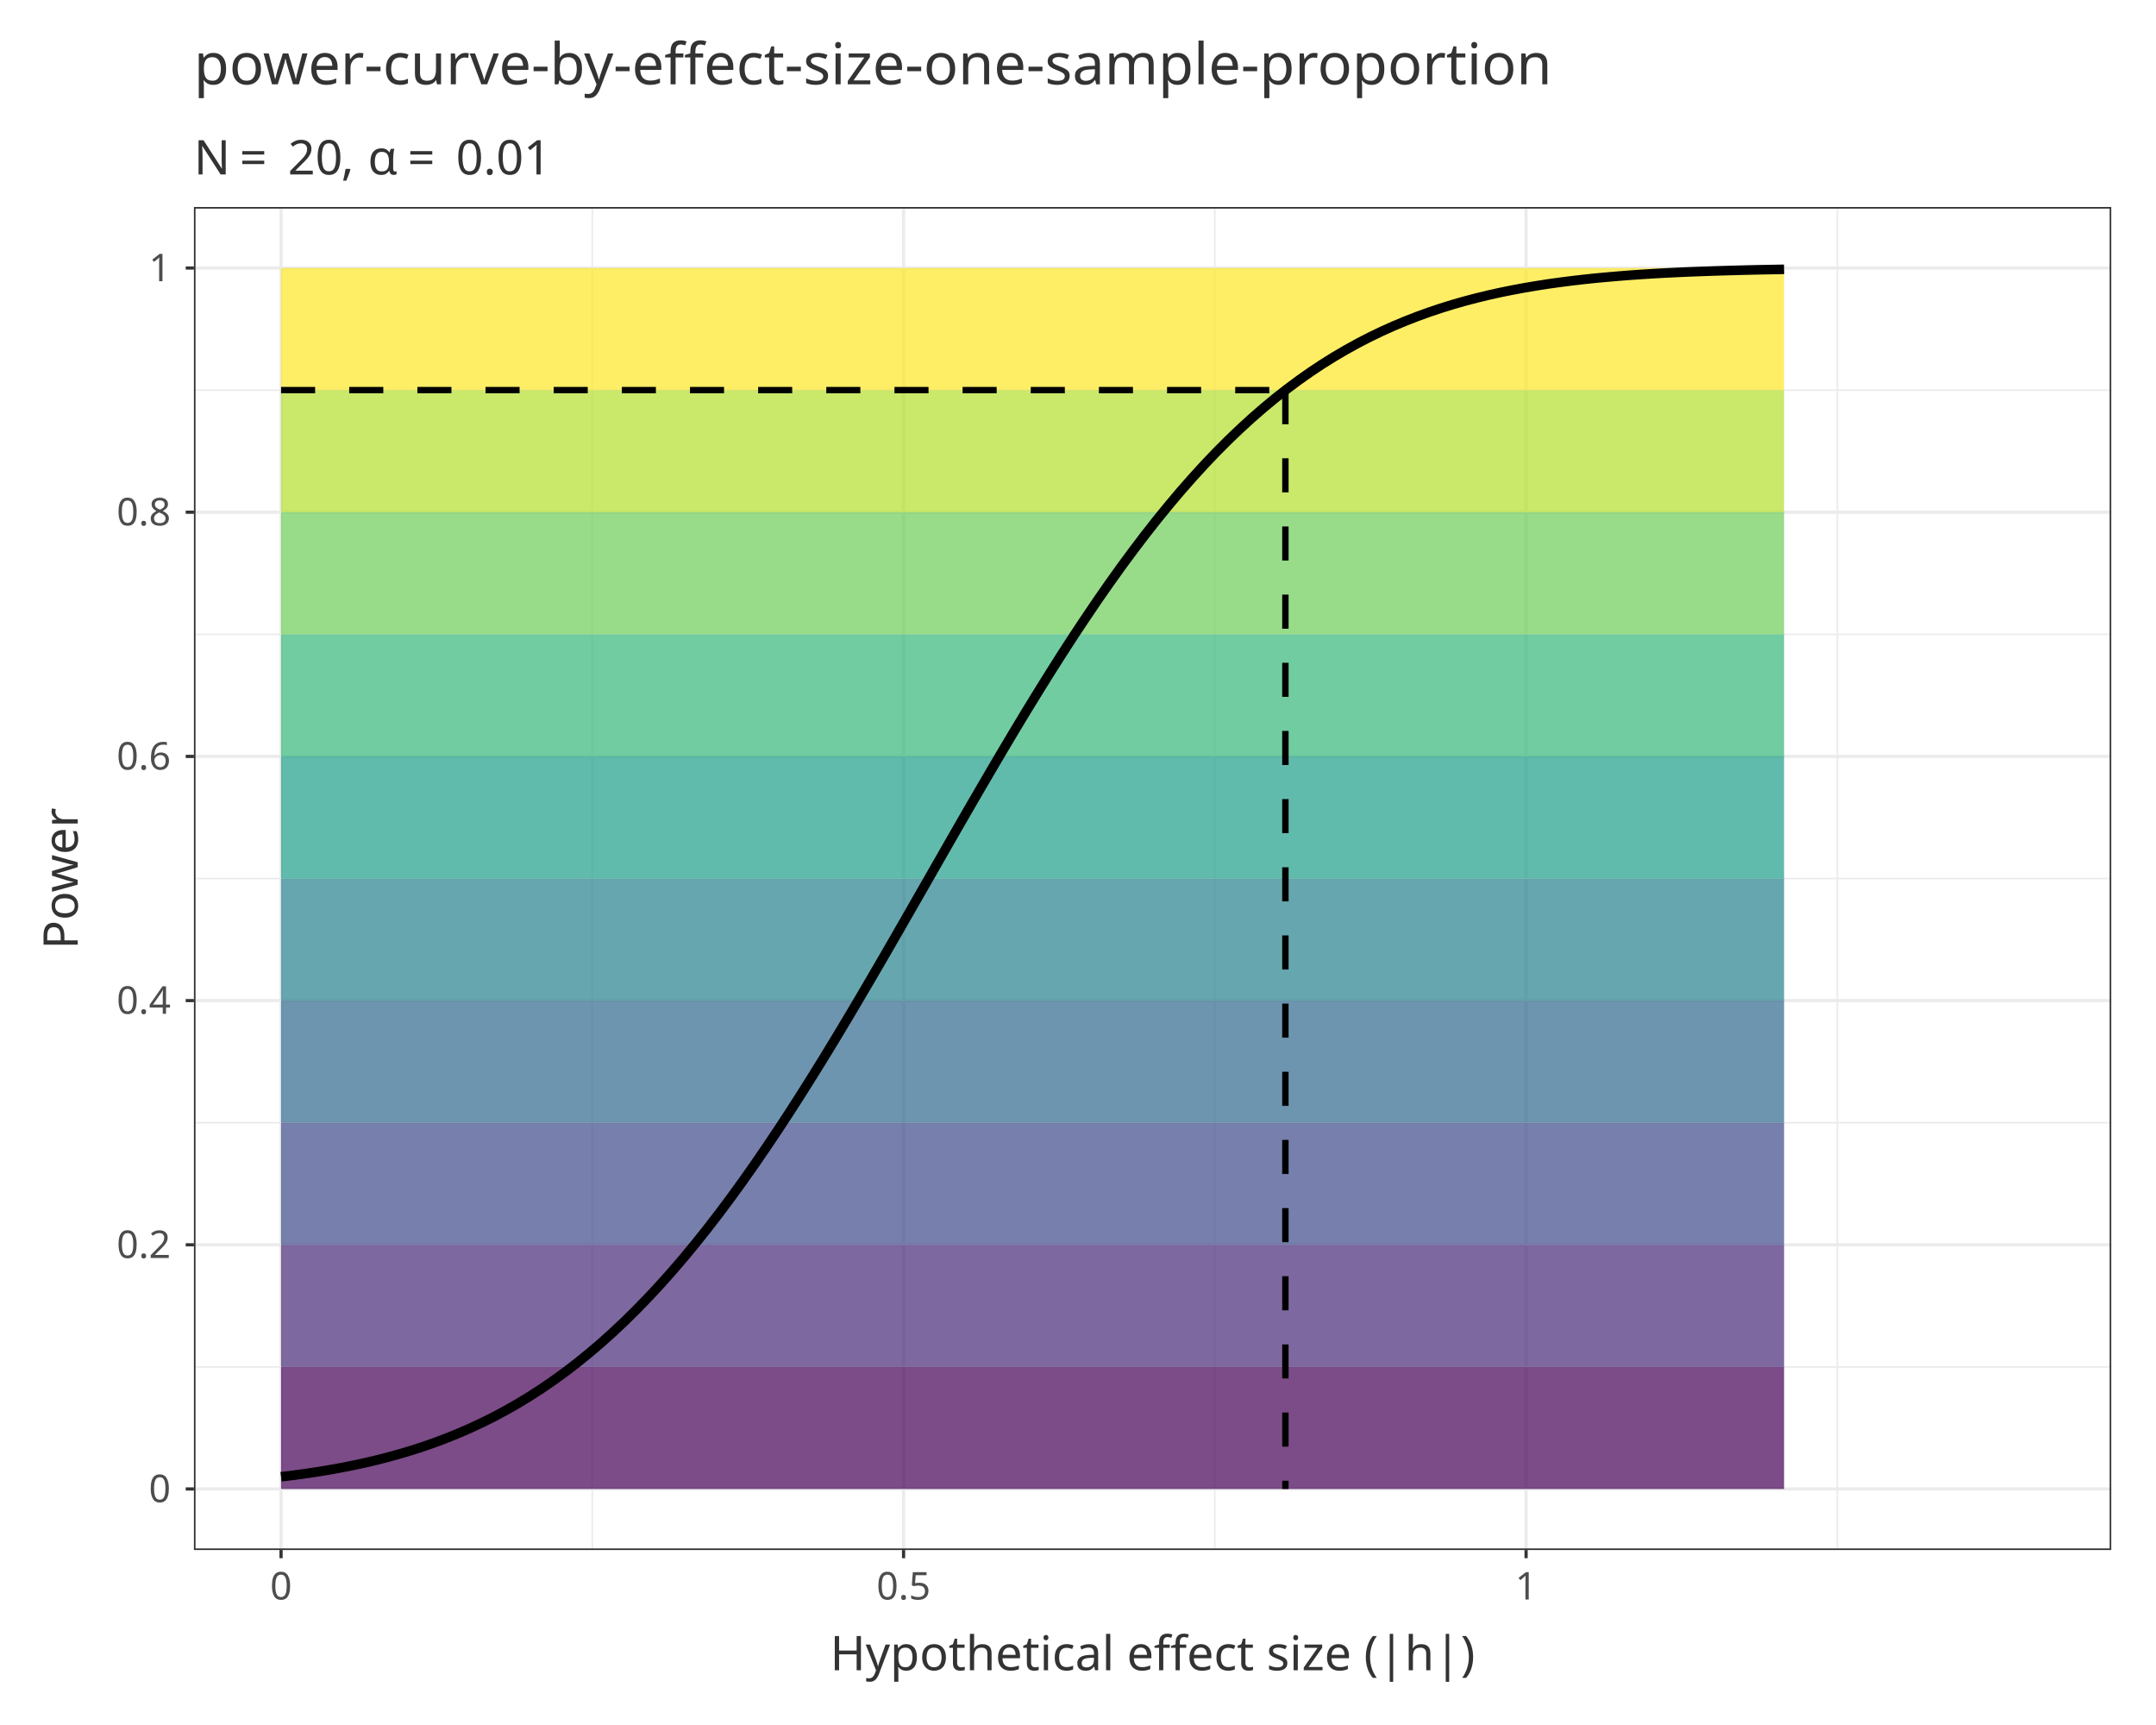
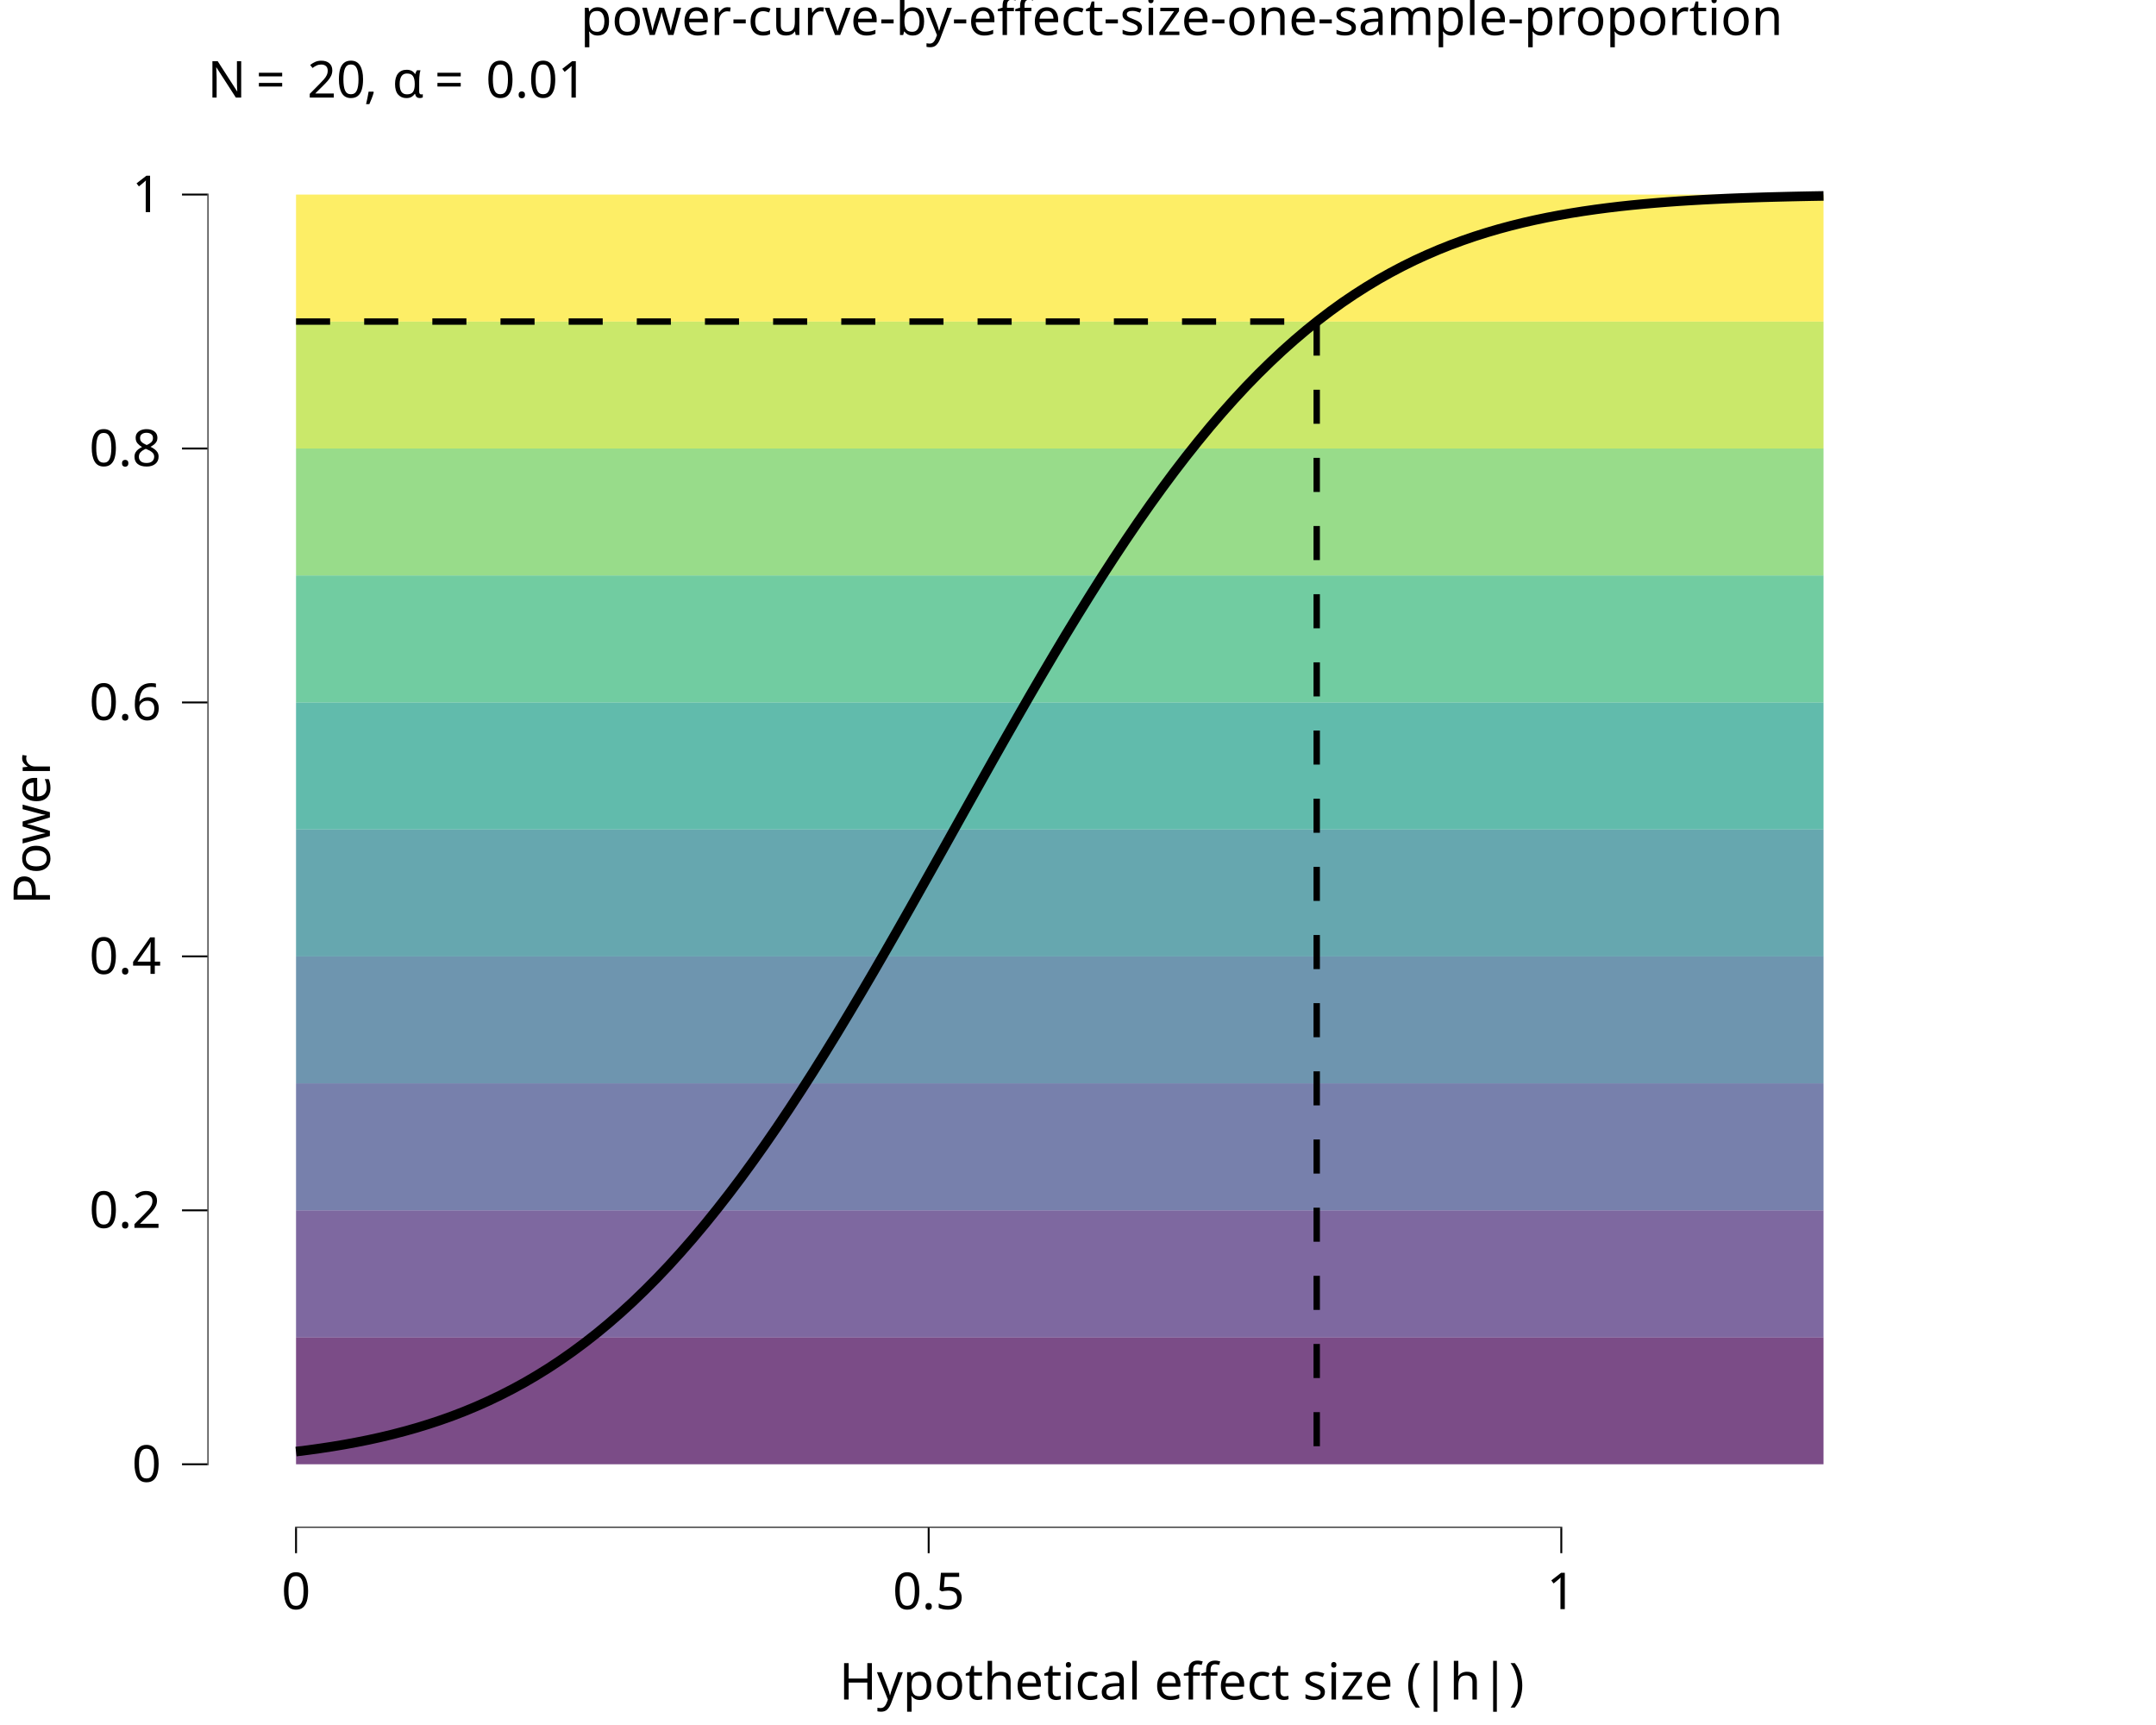
<svg xmlns="http://www.w3.org/2000/svg" class="svglite" data-engine-version="2.0" width="720.00pt" height="576.00pt" viewBox="0 0 720.00 576.00">
  <defs>
    <style type="text/css">
    .svglite line, .svglite polyline, .svglite polygon, .svglite path, .svglite rect, .svglite circle {
      fill: none;
      stroke: #000000;
      stroke-linecap: round;
      stroke-linejoin: round;
      stroke-miterlimit: 10.00;
    }
  </style>
  </defs>
  <rect width="100%" height="100%" style="stroke: none; fill: #FFFFFF;" />
  <defs>
    <clipPath id="cpMC4wMHw3MjAuMDB8MC4wMHw1NzYuMDA=">
      <rect x="0.00" y="0.00" width="720.00" height="576.00" />
    </clipPath>
  </defs>
  <g clip-path="url(#cpMC4wMHw3MjAuMDB8MC4wMHw1NzYuMDA=)">
-     <rect x="0" y="0.00" width="720.00" height="576.00" style="stroke-width: 1.07; stroke: none;" />
+     <rect x="0.00" y="0.00" width="720.00" height="576.00" style="stroke-width: 10.67; stroke: none;" />
  </g>
  <defs>
-     <clipPath id="cpNjQuNzZ8NzA1LjA2fDY5LjEyfDUxNy41Nw==">
-       <rect x="64.76" y="69.12" width="640.30" height="448.46" />
+     <clipPath id="cpNjkuMjh8NzIwLjAwfDQzLjc3fDUxMC4xNA==">
+       <rect x="69.28" y="43.77" width="650.72" height="466.37" />
    </clipPath>
  </defs>
-   <g clip-path="url(#cpNjQuNzZ8NzA1LjA2fDY5LjEyfDUxNy41Nw==)">
-     <rect x="64.76" y="69.12" width="640.30" height="448.46" style="stroke-width: 1.07; stroke: none; fill: #FFFFFF;" />
-     <polyline points="64.76,456.42 705.06,456.42 " style="stroke-width: 0.53; stroke: #EBEBEB; stroke-linecap: butt;" />
-     <polyline points="64.76,374.88 705.06,374.88 " style="stroke-width: 0.53; stroke: #EBEBEB; stroke-linecap: butt;" />
-     <polyline points="64.76,293.35 705.06,293.35 " style="stroke-width: 0.53; stroke: #EBEBEB; stroke-linecap: butt;" />
-     <polyline points="64.76,211.81 705.06,211.81 " style="stroke-width: 0.53; stroke: #EBEBEB; stroke-linecap: butt;" />
-     <polyline points="64.76,130.27 705.06,130.27 " style="stroke-width: 0.53; stroke: #EBEBEB; stroke-linecap: butt;" />
-     <polyline points="197.80,517.57 197.80,69.12 " style="stroke-width: 0.53; stroke: #EBEBEB; stroke-linecap: butt;" />
-     <polyline points="405.69,517.57 405.69,69.12 " style="stroke-width: 0.53; stroke: #EBEBEB; stroke-linecap: butt;" />
-     <polyline points="613.58,517.57 613.58,69.12 " style="stroke-width: 0.53; stroke: #EBEBEB; stroke-linecap: butt;" />
-     <polyline points="64.76,497.19 705.06,497.19 " style="stroke-width: 1.07; stroke: #EBEBEB; stroke-linecap: butt;" />
-     <polyline points="64.76,415.65 705.06,415.65 " style="stroke-width: 1.07; stroke: #EBEBEB; stroke-linecap: butt;" />
-     <polyline points="64.76,334.11 705.06,334.11 " style="stroke-width: 1.07; stroke: #EBEBEB; stroke-linecap: butt;" />
-     <polyline points="64.76,252.58 705.06,252.58 " style="stroke-width: 1.07; stroke: #EBEBEB; stroke-linecap: butt;" />
-     <polyline points="64.76,171.04 705.06,171.04 " style="stroke-width: 1.07; stroke: #EBEBEB; stroke-linecap: butt;" />
-     <polyline points="64.76,89.50 705.06,89.50 " style="stroke-width: 1.07; stroke: #EBEBEB; stroke-linecap: butt;" />
-     <polyline points="93.86,517.57 93.86,69.12 " style="stroke-width: 1.07; stroke: #EBEBEB; stroke-linecap: butt;" />
-     <polyline points="301.75,517.57 301.75,69.12 " style="stroke-width: 1.07; stroke: #EBEBEB; stroke-linecap: butt;" />
-     <polyline points="509.64,517.57 509.64,69.12 " style="stroke-width: 1.07; stroke: #EBEBEB; stroke-linecap: butt;" />
-     <rect x="93.86" y="456.42" width="501.94" height="40.77" style="stroke-width: 1.07; stroke: none; stroke-linecap: butt; stroke-linejoin: miter; fill: #440154; fill-opacity: 0.70;" />
-     <rect x="93.86" y="415.65" width="501.94" height="40.77" style="stroke-width: 1.07; stroke: none; stroke-linecap: butt; stroke-linejoin: miter; fill: #482878; fill-opacity: 0.70;" />
-     <rect x="93.86" y="374.88" width="501.94" height="40.77" style="stroke-width: 1.07; stroke: none; stroke-linecap: butt; stroke-linejoin: miter; fill: #3E4A89; fill-opacity: 0.70;" />
-     <rect x="93.86" y="334.11" width="501.94" height="40.77" style="stroke-width: 1.07; stroke: none; stroke-linecap: butt; stroke-linejoin: miter; fill: #31688E; fill-opacity: 0.70;" />
-     <rect x="93.86" y="293.35" width="501.94" height="40.77" style="stroke-width: 1.07; stroke: none; stroke-linecap: butt; stroke-linejoin: miter; fill: #26828E; fill-opacity: 0.70;" />
-     <rect x="93.86" y="252.58" width="501.94" height="40.77" style="stroke-width: 1.07; stroke: none; stroke-linecap: butt; stroke-linejoin: miter; fill: #1F9E89; fill-opacity: 0.70;" />
-     <rect x="93.86" y="211.81" width="501.94" height="40.77" style="stroke-width: 1.07; stroke: none; stroke-linecap: butt; stroke-linejoin: miter; fill: #35B779; fill-opacity: 0.70;" />
-     <rect x="93.86" y="171.04" width="501.94" height="40.77" style="stroke-width: 1.07; stroke: none; stroke-linecap: butt; stroke-linejoin: miter; fill: #6DCD59; fill-opacity: 0.70;" />
-     <rect x="93.86" y="130.27" width="501.94" height="40.77" style="stroke-width: 1.07; stroke: none; stroke-linecap: butt; stroke-linejoin: miter; fill: #B4DE2C; fill-opacity: 0.70;" />
-     <rect x="93.86" y="89.50" width="501.94" height="40.77" style="stroke-width: 1.07; stroke: none; stroke-linecap: butt; stroke-linejoin: miter; fill: #FDE725; fill-opacity: 0.70;" />
-     <polyline points="93.86,493.11 97.81,492.63 101.76,492.09 105.72,491.50 109.67,490.86 113.62,490.15 117.57,489.38 121.53,488.53 125.48,487.61 129.43,486.60 133.38,485.51 137.33,484.33 141.29,483.05 145.24,481.67 149.19,480.18 153.14,478.58 157.10,476.86 161.05,475.01 165.00,473.04 168.95,470.92 172.91,468.67 176.86,466.27 180.81,463.72 184.76,461.01 188.71,458.15 192.67,455.12 196.62,451.92 200.57,448.56 204.52,445.02 208.48,441.30 212.43,437.41 216.38,433.34 220.33,429.10 224.29,424.67 228.24,420.07 232.19,415.29 236.14,410.34 240.09,405.22 244.05,399.93 248.00,394.48 251.95,388.87 255.90,383.11 259.86,377.21 263.81,371.17 267.76,365.00 271.71,358.71 275.67,352.31 279.62,345.80 283.57,339.21 287.52,332.53 291.47,325.79 295.43,318.98 299.38,312.13 303.33,305.25 307.28,298.35 311.24,291.43 315.19,284.52 319.14,277.63 323.09,270.76 327.05,263.94 331.00,257.17 334.95,250.46 338.90,243.82 342.85,237.28 346.81,230.83 350.76,224.49 354.71,218.26 358.66,212.16 362.62,206.20 366.57,200.37 370.52,194.70 374.47,189.18 378.43,183.82 382.38,178.62 386.33,173.59 390.28,168.74 394.23,164.05 398.19,159.55 402.14,155.22 406.09,151.07 410.04,147.10 414.00,143.31 417.95,139.69 421.90,136.25 425.85,132.98 429.81,129.88 433.76,126.94 437.71,124.16 441.66,121.54 445.61,119.08 449.57,116.76 453.52,114.58 457.47,112.54 461.42,110.64 465.38,108.86 469.33,107.21 473.28,105.67 477.23,104.24 481.18,102.92 485.14,101.69 489.09,100.56 493.04,99.52 496.99,98.56 500.95,97.68 504.90,96.88 508.85,96.14 512.80,95.47 516.76,94.85 520.71,94.30 524.66,93.79 528.61,93.33 532.56,92.91 536.52,92.54 540.47,92.20 544.42,91.89 548.37,91.62 552.33,91.37 556.28,91.15 560.23,90.96 564.18,90.78 568.14,90.63 572.09,90.49 576.04,90.37 579.99,90.26 583.94,90.16 587.90,90.07 591.85,90.00 595.80,89.93 " style="stroke-width: 3.20; stroke-linecap: butt;" />
-     <line x1="429.26" y1="130.27" x2="429.26" y2="497.19" style="stroke-width: 2.13; stroke-dasharray: 11.38,11.38; stroke-linecap: butt;" />
-     <line x1="93.86" y1="130.27" x2="429.26" y2="130.27" style="stroke-width: 2.13; stroke-dasharray: 11.38,11.38; stroke-linecap: butt;" />
-     <rect x="64.76" y="69.12" width="640.30" height="448.46" style="stroke-width: 1.07; stroke: #333333;" />
+   <g clip-path="url(#cpNjkuMjh8NzIwLjAwfDQzLjc3fDUxMC4xNA==)">
+     <rect x="69.28" y="43.77" width="650.72" height="466.37" style="stroke-width: 10.67; stroke: none;" />
+     <rect x="98.86" y="446.54" width="510.11" height="42.40" style="stroke-width: 1.07; stroke: none; stroke-linecap: butt; stroke-linejoin: miter; fill: #440154; fill-opacity: 0.70;" />
+     <rect x="98.86" y="404.15" width="510.11" height="42.40" style="stroke-width: 1.07; stroke: none; stroke-linecap: butt; stroke-linejoin: miter; fill: #482878; fill-opacity: 0.70;" />
+     <rect x="98.86" y="361.75" width="510.11" height="42.40" style="stroke-width: 1.07; stroke: none; stroke-linecap: butt; stroke-linejoin: miter; fill: #3E4A89; fill-opacity: 0.70;" />
+     <rect x="98.86" y="319.35" width="510.11" height="42.40" style="stroke-width: 1.07; stroke: none; stroke-linecap: butt; stroke-linejoin: miter; fill: #31688E; fill-opacity: 0.70;" />
+     <rect x="98.86" y="276.96" width="510.11" height="42.40" style="stroke-width: 1.07; stroke: none; stroke-linecap: butt; stroke-linejoin: miter; fill: #26828E; fill-opacity: 0.70;" />
+     <rect x="98.86" y="234.56" width="510.11" height="42.40" style="stroke-width: 1.07; stroke: none; stroke-linecap: butt; stroke-linejoin: miter; fill: #1F9E89; fill-opacity: 0.70;" />
+     <rect x="98.86" y="192.16" width="510.11" height="42.40" style="stroke-width: 1.07; stroke: none; stroke-linecap: butt; stroke-linejoin: miter; fill: #35B779; fill-opacity: 0.70;" />
+     <rect x="98.86" y="149.76" width="510.11" height="42.40" style="stroke-width: 1.07; stroke: none; stroke-linecap: butt; stroke-linejoin: miter; fill: #6DCD59; fill-opacity: 0.70;" />
+     <rect x="98.86" y="107.37" width="510.11" height="42.40" style="stroke-width: 1.07; stroke: none; stroke-linecap: butt; stroke-linejoin: miter; fill: #B4DE2C; fill-opacity: 0.70;" />
+     <rect x="98.86" y="64.97" width="510.11" height="42.40" style="stroke-width: 1.07; stroke: none; stroke-linecap: butt; stroke-linejoin: miter; fill: #FDE725; fill-opacity: 0.70;" />
+     <polyline points="98.86,484.70 102.88,484.20 106.89,483.64 110.91,483.03 114.93,482.36 118.94,481.62 122.96,480.82 126.98,479.94 130.99,478.98 135.01,477.93 139.03,476.80 143.04,475.57 147.06,474.24 151.08,472.81 155.09,471.26 159.11,469.59 163.13,467.80 167.14,465.88 171.16,463.82 175.18,461.63 179.19,459.28 183.21,456.79 187.23,454.13 191.24,451.32 195.26,448.34 199.28,445.19 203.29,441.87 207.31,438.37 211.33,434.69 215.34,430.82 219.36,426.78 223.38,422.55 227.39,418.13 231.41,413.53 235.43,408.74 239.44,403.77 243.46,398.62 247.48,393.30 251.49,387.80 255.51,382.13 259.53,376.30 263.54,370.31 267.56,364.17 271.58,357.89 275.59,351.47 279.61,344.93 283.62,338.27 287.64,331.51 291.66,324.65 295.67,317.71 299.69,310.69 303.71,303.62 307.72,296.49 311.74,289.34 315.76,282.16 319.77,274.97 323.79,267.78 327.81,260.61 331.82,253.47 335.84,246.37 339.86,239.33 343.87,232.36 347.89,225.46 351.91,218.65 355.92,211.94 359.94,205.35 363.96,198.88 367.97,192.53 371.99,186.33 376.01,180.27 380.02,174.37 384.04,168.63 388.06,163.05 392.07,157.65 396.09,152.42 400.11,147.37 404.12,142.50 408.14,137.82 412.16,133.32 416.17,129.00 420.19,124.87 424.21,120.93 428.22,117.17 432.24,113.59 436.26,110.18 440.27,106.96 444.29,103.90 448.30,101.01 452.32,98.29 456.34,95.73 460.35,93.31 464.37,91.05 468.39,88.93 472.40,86.95 476.42,85.11 480.44,83.38 484.45,81.78 488.47,80.30 492.49,78.92 496.50,77.65 500.52,76.47 504.54,75.39 508.55,74.39 512.57,73.48 516.59,72.64 520.60,71.88 524.62,71.18 528.64,70.54 532.65,69.96 536.67,69.43 540.69,68.95 544.70,68.52 548.72,68.13 552.74,67.78 556.75,67.46 560.77,67.17 564.79,66.92 568.80,66.69 572.82,66.49 576.84,66.30 580.85,66.14 584.87,66.00 588.89,65.87 592.90,65.76 596.92,65.66 600.94,65.57 604.95,65.49 608.97,65.42 " style="stroke-width: 3.20; stroke-linecap: butt;" />
+     <line x1="439.72" y1="107.37" x2="439.72" y2="488.94" style="stroke-width: 2.13; stroke-dasharray: 11.38,11.38; stroke-linecap: butt;" />
+     <line x1="98.86" y1="107.37" x2="439.72" y2="107.37" style="stroke-width: 2.13; stroke-dasharray: 11.38,11.38; stroke-linecap: butt;" />
+     <line x1="98.54" y1="510.14" x2="521.72" y2="510.14" style="stroke-width: 0.64; stroke-linecap: butt;" />
+     <line x1="69.28" y1="489.26" x2="69.28" y2="64.65" style="stroke-width: 0.64; stroke-linecap: butt;" />
+     <rect x="69.28" y="43.77" width="650.72" height="466.37" style="stroke-width: 0.00; stroke: none;" />
  </g>
  <g clip-path="url(#cpMC4wMHw3MjAuMDB8MC4wMHw1NzYuMDA=)">
-     <text x="57.03" y="501.59" text-anchor="end" style="font-size: 12.80px; fill: #4D4D4D; font-family: sans;" textLength="7.12px" lengthAdjust="spacingAndGlyphs">0</text>
-     <text x="57.03" y="420.06" text-anchor="end" style="font-size: 12.80px; fill: #4D4D4D; font-family: sans;" textLength="17.79px" lengthAdjust="spacingAndGlyphs">0.2</text>
-     <text x="57.03" y="338.52" text-anchor="end" style="font-size: 12.80px; fill: #4D4D4D; font-family: sans;" textLength="17.79px" lengthAdjust="spacingAndGlyphs">0.4</text>
-     <text x="57.03" y="256.98" text-anchor="end" style="font-size: 12.80px; fill: #4D4D4D; font-family: sans;" textLength="17.79px" lengthAdjust="spacingAndGlyphs">0.6</text>
-     <text x="57.03" y="175.44" text-anchor="end" style="font-size: 12.80px; fill: #4D4D4D; font-family: sans;" textLength="17.79px" lengthAdjust="spacingAndGlyphs">0.8</text>
-     <text x="57.03" y="93.91" text-anchor="end" style="font-size: 12.80px; fill: #4D4D4D; font-family: sans;" textLength="7.12px" lengthAdjust="spacingAndGlyphs">1</text>
-     <polyline points="62.02,497.19 64.76,497.19 " style="stroke-width: 1.07; stroke: #333333; stroke-linecap: butt;" />
-     <polyline points="62.02,415.65 64.76,415.65 " style="stroke-width: 1.07; stroke: #333333; stroke-linecap: butt;" />
-     <polyline points="62.02,334.11 64.76,334.11 " style="stroke-width: 1.07; stroke: #333333; stroke-linecap: butt;" />
-     <polyline points="62.02,252.58 64.76,252.58 " style="stroke-width: 1.07; stroke: #333333; stroke-linecap: butt;" />
-     <polyline points="62.02,171.04 64.76,171.04 " style="stroke-width: 1.07; stroke: #333333; stroke-linecap: butt;" />
-     <polyline points="62.02,89.50 64.76,89.50 " style="stroke-width: 1.07; stroke: #333333; stroke-linecap: butt;" />
-     <polyline points="93.86,520.31 93.86,517.57 " style="stroke-width: 1.07; stroke: #333333; stroke-linecap: butt;" />
-     <polyline points="301.75,520.31 301.75,517.57 " style="stroke-width: 1.07; stroke: #333333; stroke-linecap: butt;" />
-     <polyline points="509.64,520.31 509.64,517.57 " style="stroke-width: 1.07; stroke: #333333; stroke-linecap: butt;" />
-     <text x="93.86" y="534.10" text-anchor="middle" style="font-size: 12.80px; fill: #4D4D4D; font-family: sans;" textLength="7.12px" lengthAdjust="spacingAndGlyphs">0</text>
-     <text x="301.75" y="534.10" text-anchor="middle" style="font-size: 12.80px; fill: #4D4D4D; font-family: sans;" textLength="17.79px" lengthAdjust="spacingAndGlyphs">0.5</text>
-     <text x="509.64" y="534.10" text-anchor="middle" style="font-size: 12.80px; fill: #4D4D4D; font-family: sans;" textLength="7.12px" lengthAdjust="spacingAndGlyphs">1</text>
-     <text x="384.91" y="557.73" text-anchor="middle" style="font-size: 16.00px; fill: #333333; font-family: sans;" textLength="196.87px" lengthAdjust="spacingAndGlyphs">Hypothetical effect size (|h|)</text>
-     <text transform="translate(25.96,293.35) rotate(-90)" text-anchor="middle" style="font-size: 16.00px; fill: #333333; font-family: sans;" textLength="45.36px" lengthAdjust="spacingAndGlyphs">Power</text>
-     <text x="64.76" y="58.26" style="font-size: 16.00px; fill: #333333; font-family: sans;" textLength="11.56px" lengthAdjust="spacingAndGlyphs">N</text>
-     <text x="80.02" y="58.26" style="font-size: 16.00px; fill: #333333; font-family: sans;" textLength="12.42px" lengthAdjust="spacingAndGlyphs">=</text>
-     <text x="96.14" y="58.26" style="font-size: 16.00px; fill: #333333; font-family: sans;" textLength="17.80px" lengthAdjust="spacingAndGlyphs">20</text>
-     <text x="113.94" y="58.26" style="font-size: 16.00px; fill: #333333; font-family: sans;" textLength="8.89px" lengthAdjust="spacingAndGlyphs">, </text>
-     <text x="122.83" y="58.26" style="font-size: 16.00px; fill: #333333; font-family: sans;" textLength="9.60px" lengthAdjust="spacingAndGlyphs">α</text>
-     <text x="136.14" y="58.26" style="font-size: 16.00px; fill: #333333; font-family: sans;" textLength="12.42px" lengthAdjust="spacingAndGlyphs">=</text>
-     <text x="152.26" y="58.26" style="font-size: 16.00px; fill: #333333; font-family: sans;" textLength="31.14px" lengthAdjust="spacingAndGlyphs">0.01</text>
-     <text x="64.76" y="28.16" style="font-size: 19.20px; fill: #333333; font-family: sans;" textLength="425.84px" lengthAdjust="spacingAndGlyphs">power-curve-by-effect-size-one-sample-proportion</text>
+     <polyline points="69.28,510.14 69.28,43.77 " style="stroke-width: 0.00; stroke: none; stroke-linecap: butt;" />
+     <text x="53.81" y="494.79" text-anchor="end" style="font-size: 17.00px; font-family: sans;" textLength="9.46px" lengthAdjust="spacingAndGlyphs">0</text>
+     <text x="53.81" y="410.00" text-anchor="end" style="font-size: 17.00px; font-family: sans;" textLength="23.63px" lengthAdjust="spacingAndGlyphs">0.2</text>
+     <text x="53.81" y="325.20" text-anchor="end" style="font-size: 17.00px; font-family: sans;" textLength="23.63px" lengthAdjust="spacingAndGlyphs">0.4</text>
+     <text x="53.81" y="240.41" text-anchor="end" style="font-size: 17.00px; font-family: sans;" textLength="23.63px" lengthAdjust="spacingAndGlyphs">0.6</text>
+     <text x="53.81" y="155.61" text-anchor="end" style="font-size: 17.00px; font-family: sans;" textLength="23.63px" lengthAdjust="spacingAndGlyphs">0.8</text>
+     <text x="53.81" y="70.82" text-anchor="end" style="font-size: 17.00px; font-family: sans;" textLength="9.46px" lengthAdjust="spacingAndGlyphs">1</text>
+     <polyline points="60.78,488.94 69.28,488.94 " style="stroke-width: 0.64; stroke-linecap: butt;" />
+     <polyline points="60.78,404.15 69.28,404.15 " style="stroke-width: 0.64; stroke-linecap: butt;" />
+     <polyline points="60.78,319.35 69.28,319.35 " style="stroke-width: 0.64; stroke-linecap: butt;" />
+     <polyline points="60.78,234.56 69.28,234.56 " style="stroke-width: 0.64; stroke-linecap: butt;" />
+     <polyline points="60.78,149.76 69.28,149.76 " style="stroke-width: 0.64; stroke-linecap: butt;" />
+     <polyline points="60.78,64.97 69.28,64.97 " style="stroke-width: 0.64; stroke-linecap: butt;" />
+     <polyline points="69.28,510.14 720.00,510.14 " style="stroke-width: 0.00; stroke: none; stroke-linecap: butt;" />
+     <polyline points="98.86,518.64 98.86,510.14 " style="stroke-width: 0.64; stroke-linecap: butt;" />
+     <polyline points="310.13,518.64 310.13,510.14 " style="stroke-width: 0.64; stroke-linecap: butt;" />
+     <polyline points="521.40,518.64 521.40,510.14 " style="stroke-width: 0.64; stroke-linecap: butt;" />
+     <text x="98.86" y="537.32" text-anchor="middle" style="font-size: 17.00px; font-family: sans;" textLength="9.46px" lengthAdjust="spacingAndGlyphs">0</text>
+     <text x="310.13" y="537.32" text-anchor="middle" style="font-size: 17.00px; font-family: sans;" textLength="23.63px" lengthAdjust="spacingAndGlyphs">0.5</text>
+     <text x="521.40" y="537.32" text-anchor="middle" style="font-size: 17.00px; font-family: sans;" textLength="9.46px" lengthAdjust="spacingAndGlyphs">1</text>
+     <text x="394.64" y="567.49" text-anchor="middle" style="font-size: 17.00px; font-family: sans;" textLength="209.17px" lengthAdjust="spacingAndGlyphs">Hypothetical effect size (|h|)</text>
+     <text transform="translate(16.68,276.96) rotate(-90)" text-anchor="middle" style="font-size: 17.00px; font-family: sans;" textLength="48.20px" lengthAdjust="spacingAndGlyphs">Power</text>
+     <text x="69.28" y="32.58" style="font-size: 17.00px; font-family: sans;" textLength="12.28px" lengthAdjust="spacingAndGlyphs">N</text>
+     <text x="85.50" y="32.58" style="font-size: 17.00px; font-family: sans;" textLength="13.20px" lengthAdjust="spacingAndGlyphs">=</text>
+     <text x="102.63" y="32.58" style="font-size: 17.00px; font-family: sans;" textLength="18.91px" lengthAdjust="spacingAndGlyphs">20</text>
+     <text x="121.55" y="32.58" style="font-size: 17.00px; font-family: sans;" textLength="9.45px" lengthAdjust="spacingAndGlyphs">, </text>
+     <text x="130.99" y="32.58" style="font-size: 17.00px; font-family: sans;" textLength="10.20px" lengthAdjust="spacingAndGlyphs">α</text>
+     <text x="145.13" y="32.58" style="font-size: 17.00px; font-family: sans;" textLength="13.20px" lengthAdjust="spacingAndGlyphs">=</text>
+     <text x="162.26" y="32.58" style="font-size: 17.00px; font-family: sans;" textLength="33.09px" lengthAdjust="spacingAndGlyphs">0.01</text>
+     <text x="394.64" y="11.70" text-anchor="middle" style="font-size: 17.00px; font-family: sans;" textLength="377.04px" lengthAdjust="spacingAndGlyphs">power-curve-by-effect-size-one-sample-proportion</text>
  </g>
</svg>
